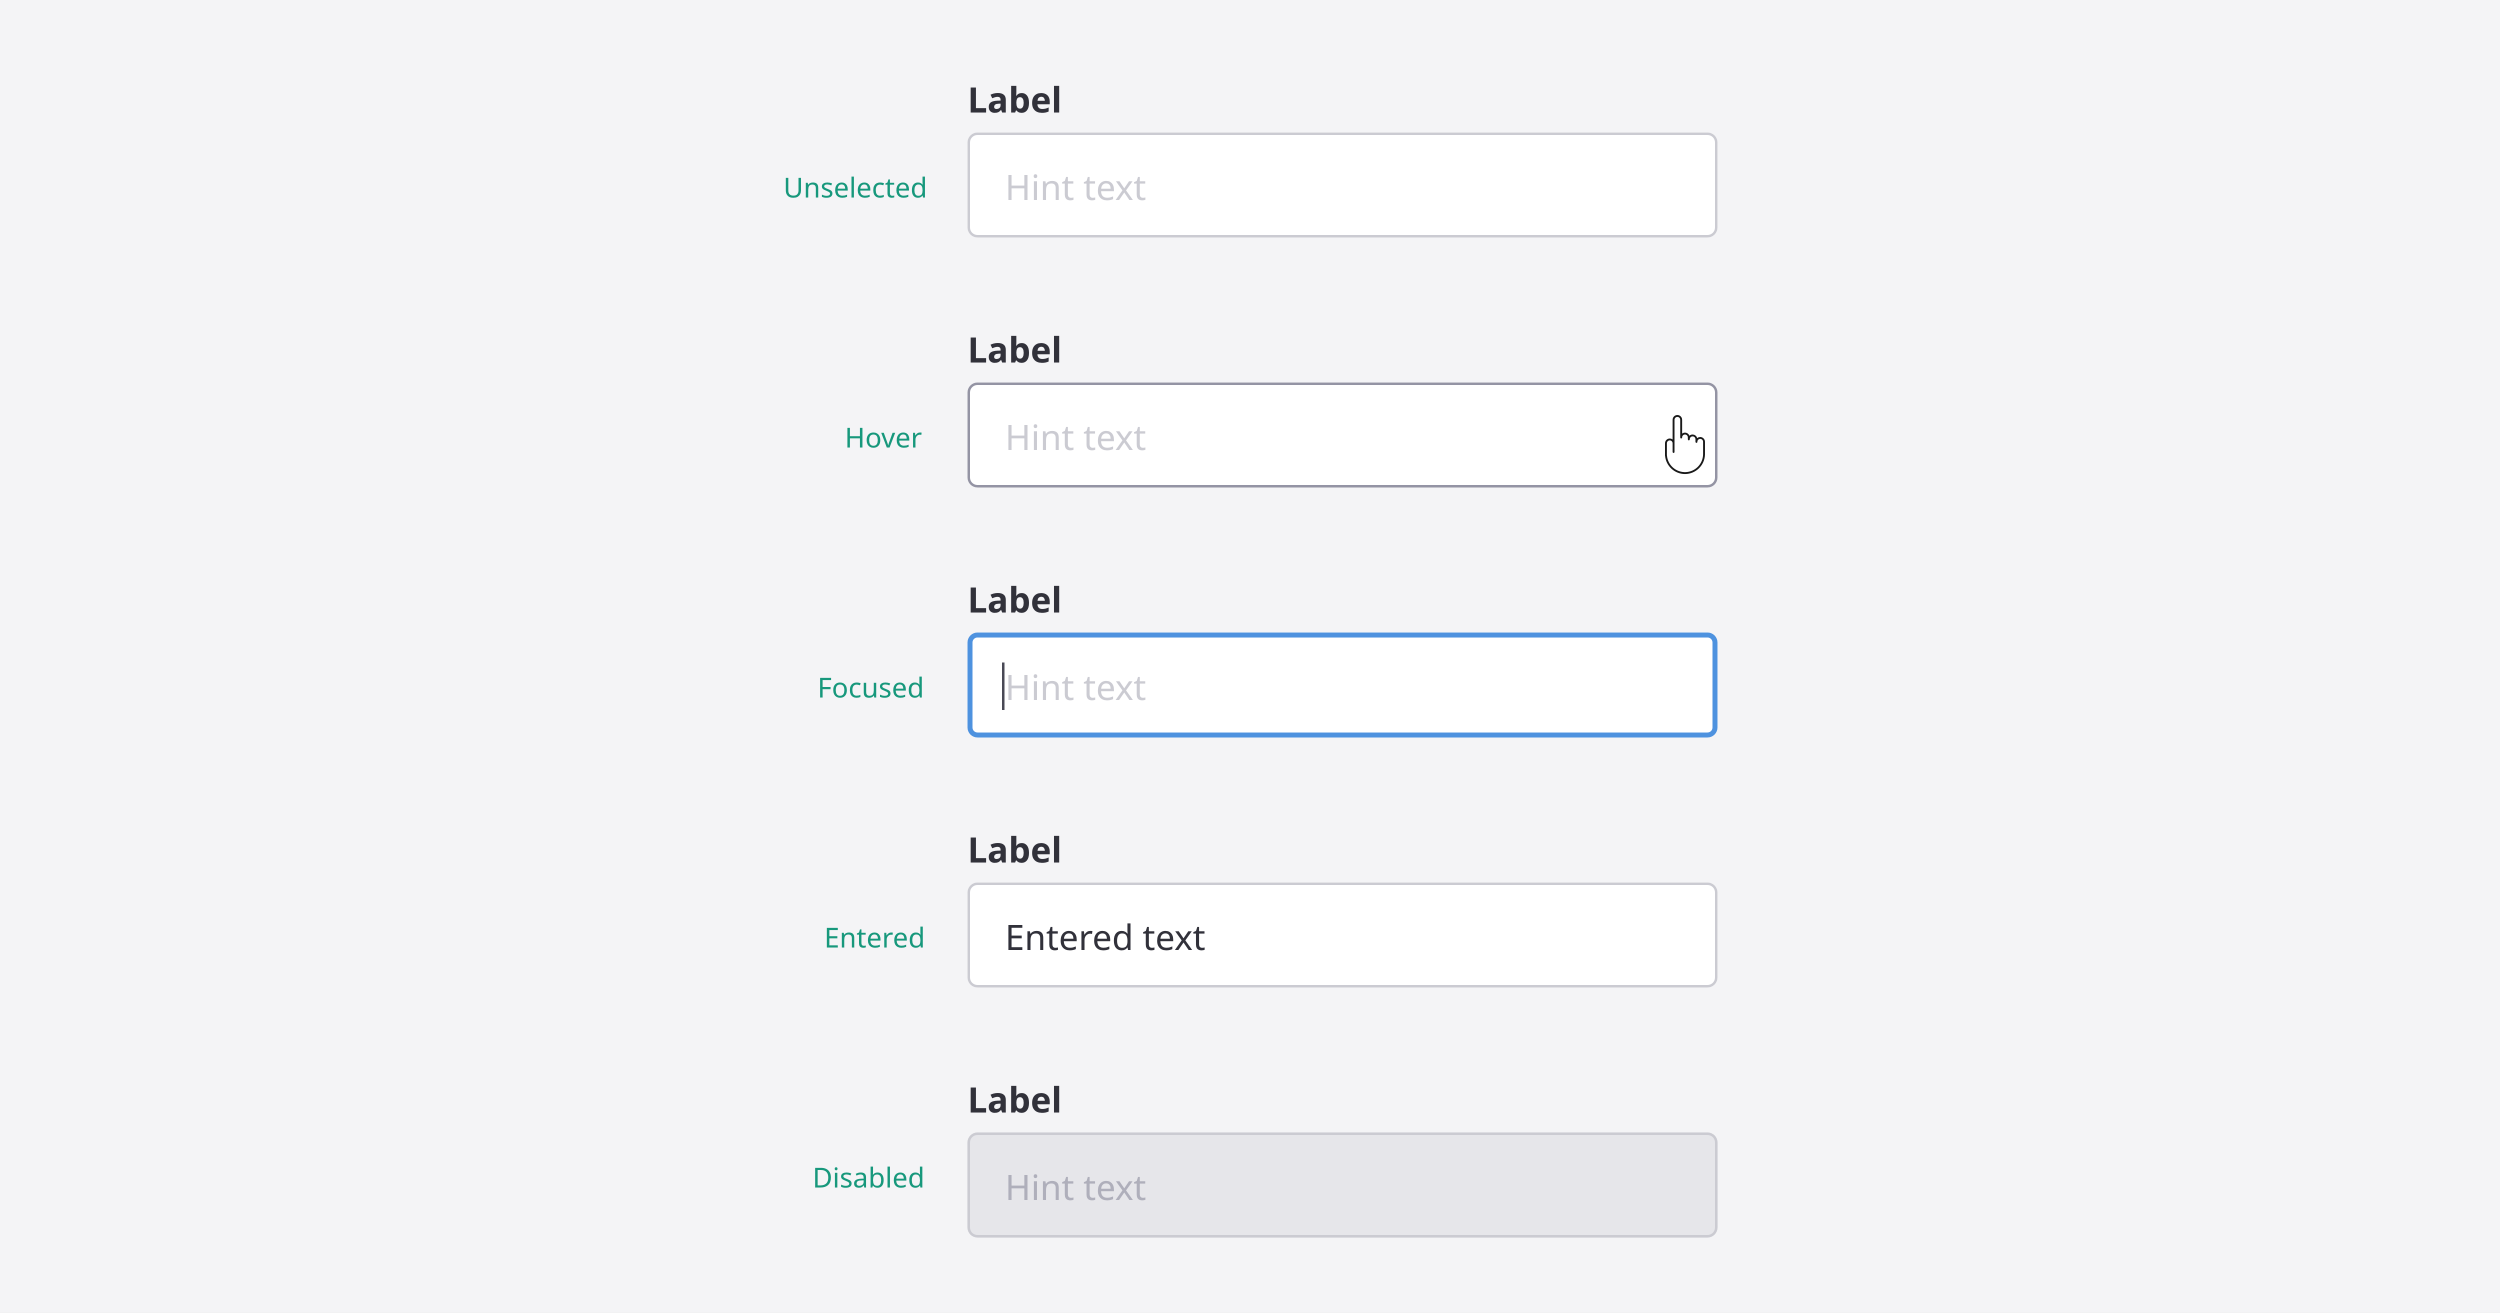
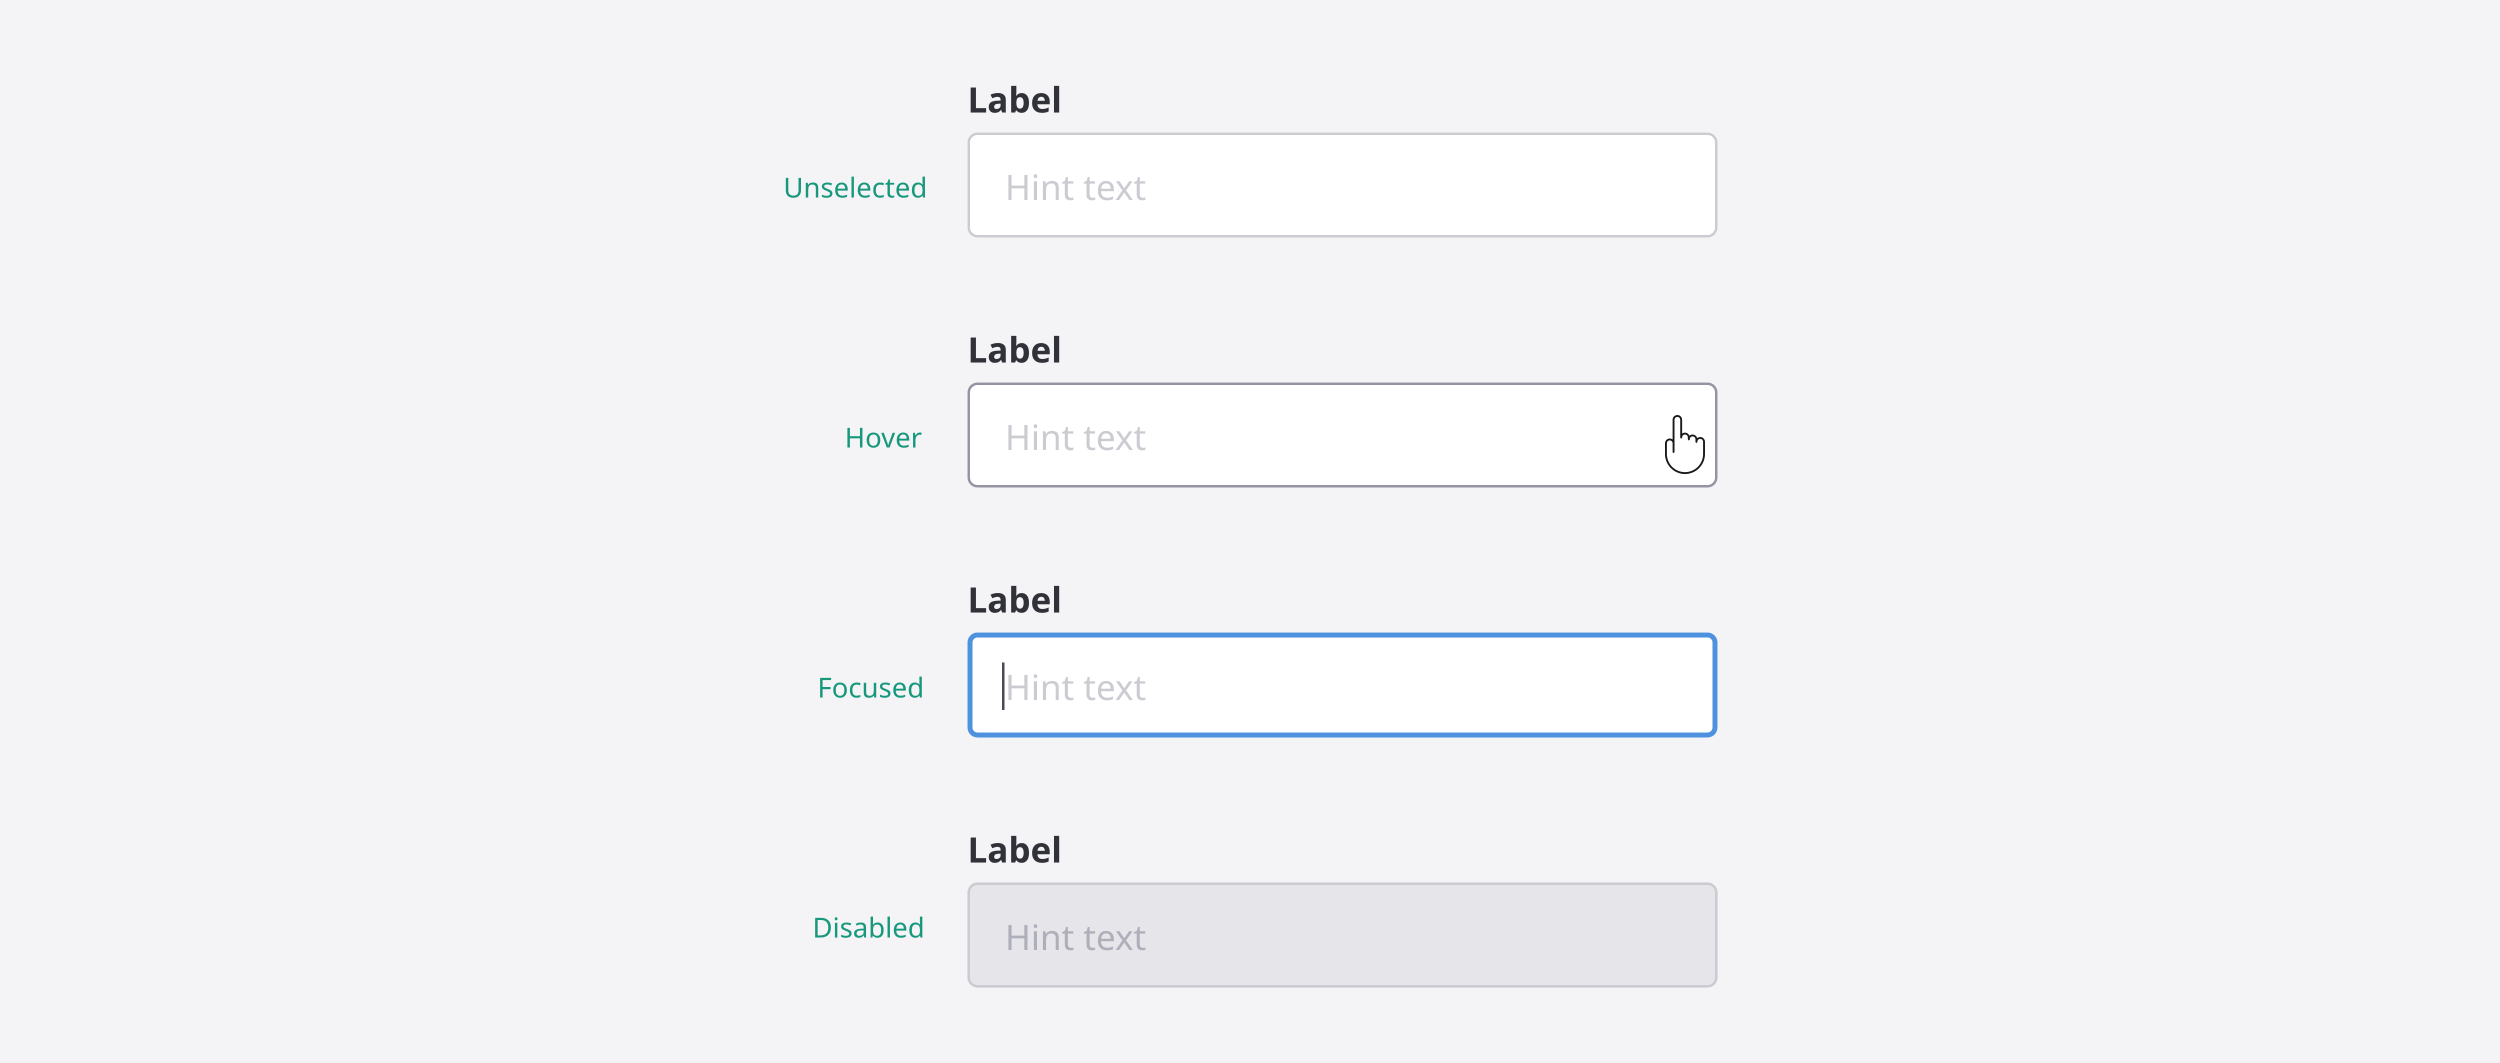
- <svg xmlns="http://www.w3.org/2000/svg" width="1000" height="525" viewBox="0 0 1000 525">
+ <svg xmlns="http://www.w3.org/2000/svg" width="1000" height="425" viewBox="0 0 1000 425">
  <defs>
    <clipPath id="clip-textinput_states">
-       <rect width="1000" height="525" />
+       <rect width="1000" height="425" />
    </clipPath>
  </defs>
  <g id="textinput_states" clip-path="url(#clip-textinput_states)">
-     <rect width="1000" height="525" fill="#f4f4f6" />
+     <rect width="1000" height="425" fill="#f4f4f6" />
    <g id="Group_15379" data-name="Group 15379" transform="translate(255 -37)">
      <g id="Input-Top" transform="translate(132 267)">
        <g id="Rectangle_288" data-name="Rectangle 288" transform="translate(0 23)" fill="#fff" stroke="#4e92df" stroke-width="2">
          <rect width="300" height="42" rx="4" stroke="none" />
          <rect x="1" y="1" width="298" height="40" rx="3" fill="none" />
        </g>
        <text id="Hint_text" data-name="Hint text" transform="translate(15 50)" fill="#cbcbd2" font-size="14" font-family="SegoeUI, Segoe UI">
          <tspan x="0" y="0">Hint text</tspan>
        </text>
        <text id="Label" transform="translate(0 15)" fill="#31313a" font-size="14" font-family="SegoeUI-Semibold, Segoe UI" font-weight="600">
          <tspan x="0" y="0">Label</tspan>
        </text>
        <g id="Group_264369" data-name="Group 264369" transform="translate(1 -229.5)">
          <line id="Line_3" data-name="Line 3" y2="19" transform="translate(13.3 264.5)" fill="none" stroke="#494955" stroke-miterlimit="10" stroke-width="1" />
        </g>
      </g>
      <g id="Input-Top-2" data-name="Input-Top" transform="translate(132 167)">
        <g id="Rectangle_288-2" data-name="Rectangle 288" transform="translate(0 23)" fill="#fff" stroke="#9494a4" stroke-width="1">
          <rect width="300" height="42" rx="4" stroke="none" />
          <rect x="0.5" y="0.5" width="299" height="41" rx="3.5" fill="none" />
        </g>
        <text id="Hint_text-2" data-name="Hint text" transform="translate(15 50)" fill="#cbcbd2" font-size="14" font-family="SegoeUI, Segoe UI">
          <tspan x="0" y="0">Hint text</tspan>
        </text>
        <text id="Label-2" data-name="Label" transform="translate(0 15)" fill="#31313a" font-size="14" font-family="SegoeUI-Semibold, Segoe UI" font-weight="600">
          <tspan x="0" y="0">Label</tspan>
        </text>
      </g>
      <g id="Input-Top-3" data-name="Input-Top" transform="translate(132 67)">
        <g id="Rectangle_288-3" data-name="Rectangle 288" transform="translate(0 23)" fill="#fff" stroke="#cbcbd2" stroke-width="1">
          <rect width="300" height="42" rx="4" stroke="none" />
          <rect x="0.5" y="0.5" width="299" height="41" rx="3.5" fill="none" />
        </g>
        <text id="Hint_text-3" data-name="Hint text" transform="translate(15 50)" fill="#cbcbd2" font-size="14" font-family="SegoeUI, Segoe UI">
          <tspan x="0" y="0">Hint text</tspan>
        </text>
        <text id="Label-3" data-name="Label" transform="translate(0 15)" fill="#31313a" font-size="14" font-family="SegoeUI-Semibold, Segoe UI" font-weight="600">
          <tspan x="0" y="0">Label</tspan>
        </text>
      </g>
      <text id="flat_light" transform="translate(112 316)" fill="#17987c" font-size="11" font-family="SegoeUI, Segoe UI">
        <tspan x="-40.02" y="0">Focused</tspan>
      </text>
-       <text id="flat_light-2" data-name="flat_light" transform="translate(112 512)" fill="#17987c" font-size="11" font-family="SegoeUI, Segoe UI">
+       <text id="flat_light-2" data-name="flat_light" transform="translate(112 412)" fill="#17987c" font-size="11" font-family="SegoeUI, Segoe UI">
        <tspan x="-42.002" y="0">Disabled</tspan>
      </text>
      <text id="flat_light-3" data-name="flat_light" transform="translate(112 216)" fill="#17987c" font-size="11" font-family="SegoeUI, Segoe UI">
        <tspan x="-29.101" y="0">Hover</tspan>
      </text>
      <text id="flat_light-4" data-name="flat_light" transform="translate(112 116)" fill="#17987c" font-size="11" font-family="SegoeUI, Segoe UI">
        <tspan x="-53.657" y="0">Unselected</tspan>
-       </text>
-       <text id="flat_light-5" data-name="flat_light" transform="translate(112 416)" fill="#17987c" font-size="11" font-family="SegoeUI, Segoe UI">
-         <tspan x="-37.324" y="0">Entered</tspan>
      </text>
      <g id="Group_15344" data-name="Group 15344" transform="translate(-11500 -802)">
        <g id="noun_Pointer_44803" transform="translate(11911 1005)">
          <g id="Group_15298" data-name="Group 15298" transform="translate(0 0)" opacity="0.9">
            <path id="Path_10321" data-name="Path 10321" d="M26.5,27.034a8.04,8.04,0,0,1-7.962-7.224.347.347,0,0,1-.037-.156V14.783a1.94,1.94,0,0,1,1.9-1.97,1.854,1.854,0,0,1,1.143.395V5.385a1.906,1.906,0,1,1,3.81,0v5.468a1.854,1.854,0,0,1,1.143-.395,1.91,1.91,0,0,1,1.775,1.257,1.863,1.863,0,0,1,1.272-.5,1.919,1.919,0,0,1,1.837,1.449,1.86,1.86,0,0,1,1.211-.45,1.94,1.94,0,0,1,1.9,1.97v5.031a.375.375,0,0,1,0,.051A8.045,8.045,0,0,1,26.5,27.034Z" transform="translate(-18.501 -3.415)" fill="#fff" />
          </g>
        </g>
        <g id="noun_Pointer_44803-2" data-name="noun_Pointer_44803" transform="translate(11911 1005)">
          <g id="Group_15298-2" data-name="Group 15298" transform="translate(0 0)" opacity="0.9">
            <path id="Path_10321-2" data-name="Path 10321" d="M26.5,27.034a8.04,8.04,0,0,1-7.962-7.224.347.347,0,0,1-.037-.156V14.783a1.94,1.94,0,0,1,1.9-1.97,1.854,1.854,0,0,1,1.143.395V5.385a1.906,1.906,0,1,1,3.81,0v5.468a1.854,1.854,0,0,1,1.143-.395,1.91,1.91,0,0,1,1.775,1.257,1.863,1.863,0,0,1,1.272-.5,1.919,1.919,0,0,1,1.837,1.449,1.86,1.86,0,0,1,1.211-.45,1.94,1.94,0,0,1,1.9,1.97v5.031a.375.375,0,0,1,0,.051A8.045,8.045,0,0,1,26.5,27.034Zm-7.238-7.51a.339.339,0,0,1,.024.1,7.238,7.238,0,0,0,14.45-.424q0-.016,0-.033V14.178a1.145,1.145,0,1,0-2.286,0,.381.381,0,0,1-.762,0v-1a1.145,1.145,0,1,0-2.286,0,.381.381,0,1,1-.762,0v-.752a1.145,1.145,0,1,0-2.286,0,.381.381,0,1,1-.762,0V5.385a1.145,1.145,0,1,0-2.286,0V18.21a.381.381,0,1,1-.762,0V14.783a1.145,1.145,0,1,0-2.286,0v4.741Z" transform="translate(-18.501 -3.415)" />
          </g>
        </g>
      </g>
      <g id="Input-Top-4" data-name="Input-Top" transform="translate(132 367)">
-         <g id="Rectangle_288-4" data-name="Rectangle 288" transform="translate(0 23)" fill="#fff" stroke="#cbcbd2" stroke-width="1">
-           <rect width="300" height="42" rx="4" stroke="none" />
-           <rect x="0.5" y="0.5" width="299" height="41" rx="3.5" fill="none" />
-         </g>
-         <text id="Entered_text" data-name="Entered text" transform="translate(15 50)" fill="#31313a" font-size="14" font-family="SegoeUI, Segoe UI">
-           <tspan x="0" y="0">Entered text</tspan>
-         </text>
-         <text id="Label-4" data-name="Label" transform="translate(0 15)" fill="#31313a" font-size="14" font-family="SegoeUI-Semibold, Segoe UI" font-weight="600">
-           <tspan x="0" y="0">Label</tspan>
-         </text>
-       </g>
-       <g id="Input-Top-5" data-name="Input-Top" transform="translate(132 467)">
-         <g id="Rectangle_288-5" data-name="Rectangle 288" transform="translate(0 23)" fill="#e6e6ea" stroke="#cbcbd2" stroke-width="1">
+         <g id="Rectangle_288-4" data-name="Rectangle 288" transform="translate(0 23)" fill="#e6e6ea" stroke="#cbcbd2" stroke-width="1">
          <rect width="300" height="42" rx="4" stroke="none" />
          <rect x="0.5" y="0.5" width="299" height="41" rx="3.5" fill="none" />
        </g>
        <text id="Hint_text-4" data-name="Hint text" transform="translate(15 50)" fill="#afafbb" font-size="14" font-family="SegoeUI, Segoe UI">
          <tspan x="0" y="0">Hint text</tspan>
        </text>
-         <text id="Label-5" data-name="Label" transform="translate(0 15)" fill="#31313a" font-size="14" font-family="SegoeUI-Semibold, Segoe UI" font-weight="600">
+         <text id="Label-4" data-name="Label" transform="translate(0 15)" fill="#31313a" font-size="14" font-family="SegoeUI-Semibold, Segoe UI" font-weight="600">
          <tspan x="0" y="0">Label</tspan>
        </text>
      </g>
    </g>
  </g>
</svg>
